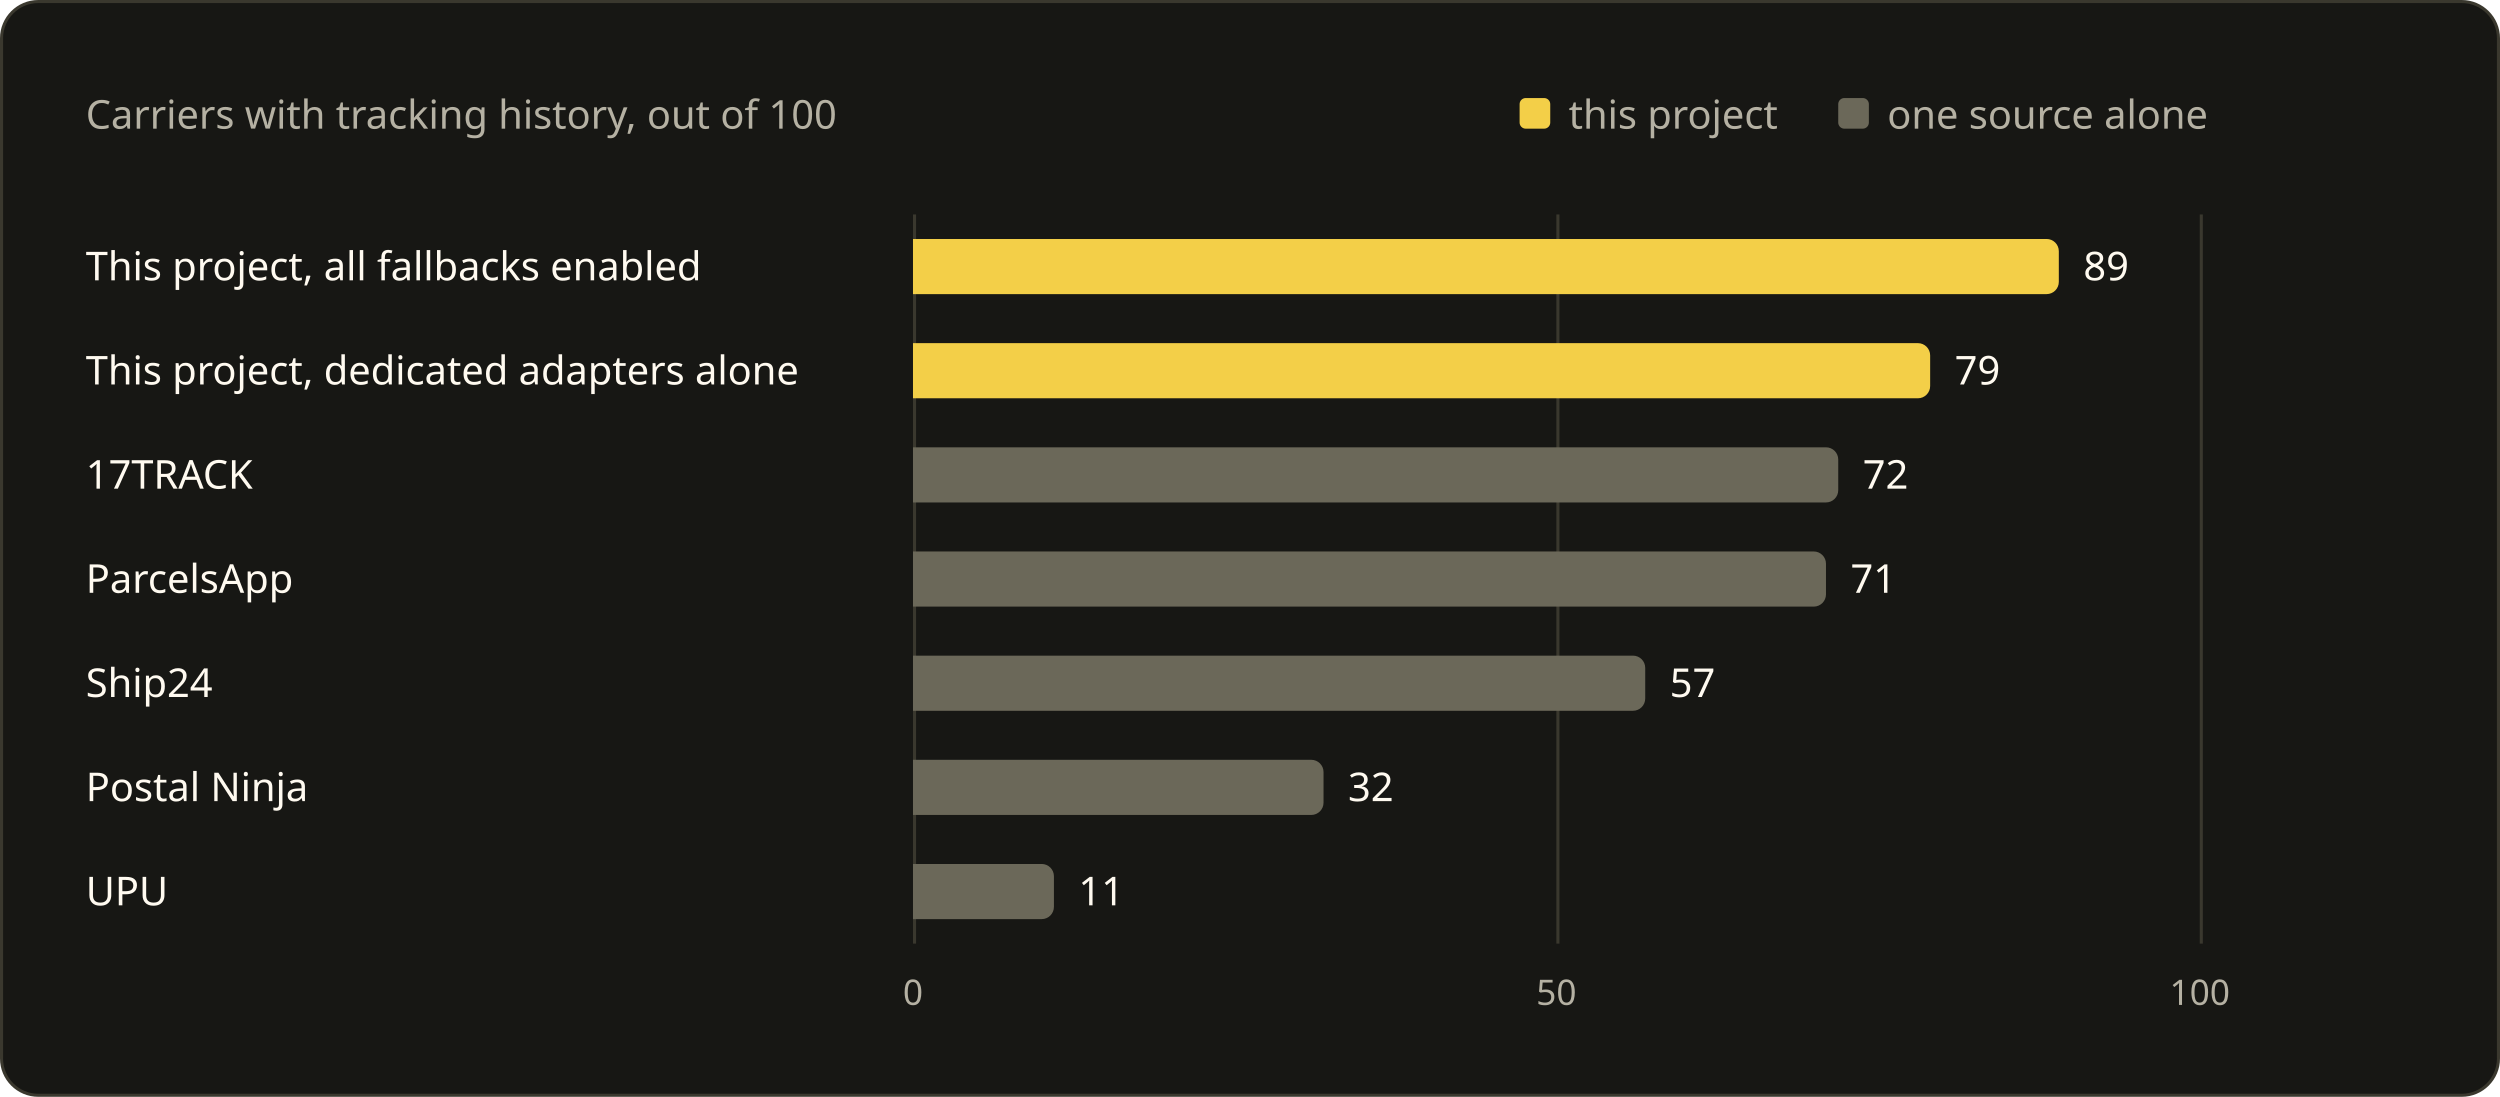
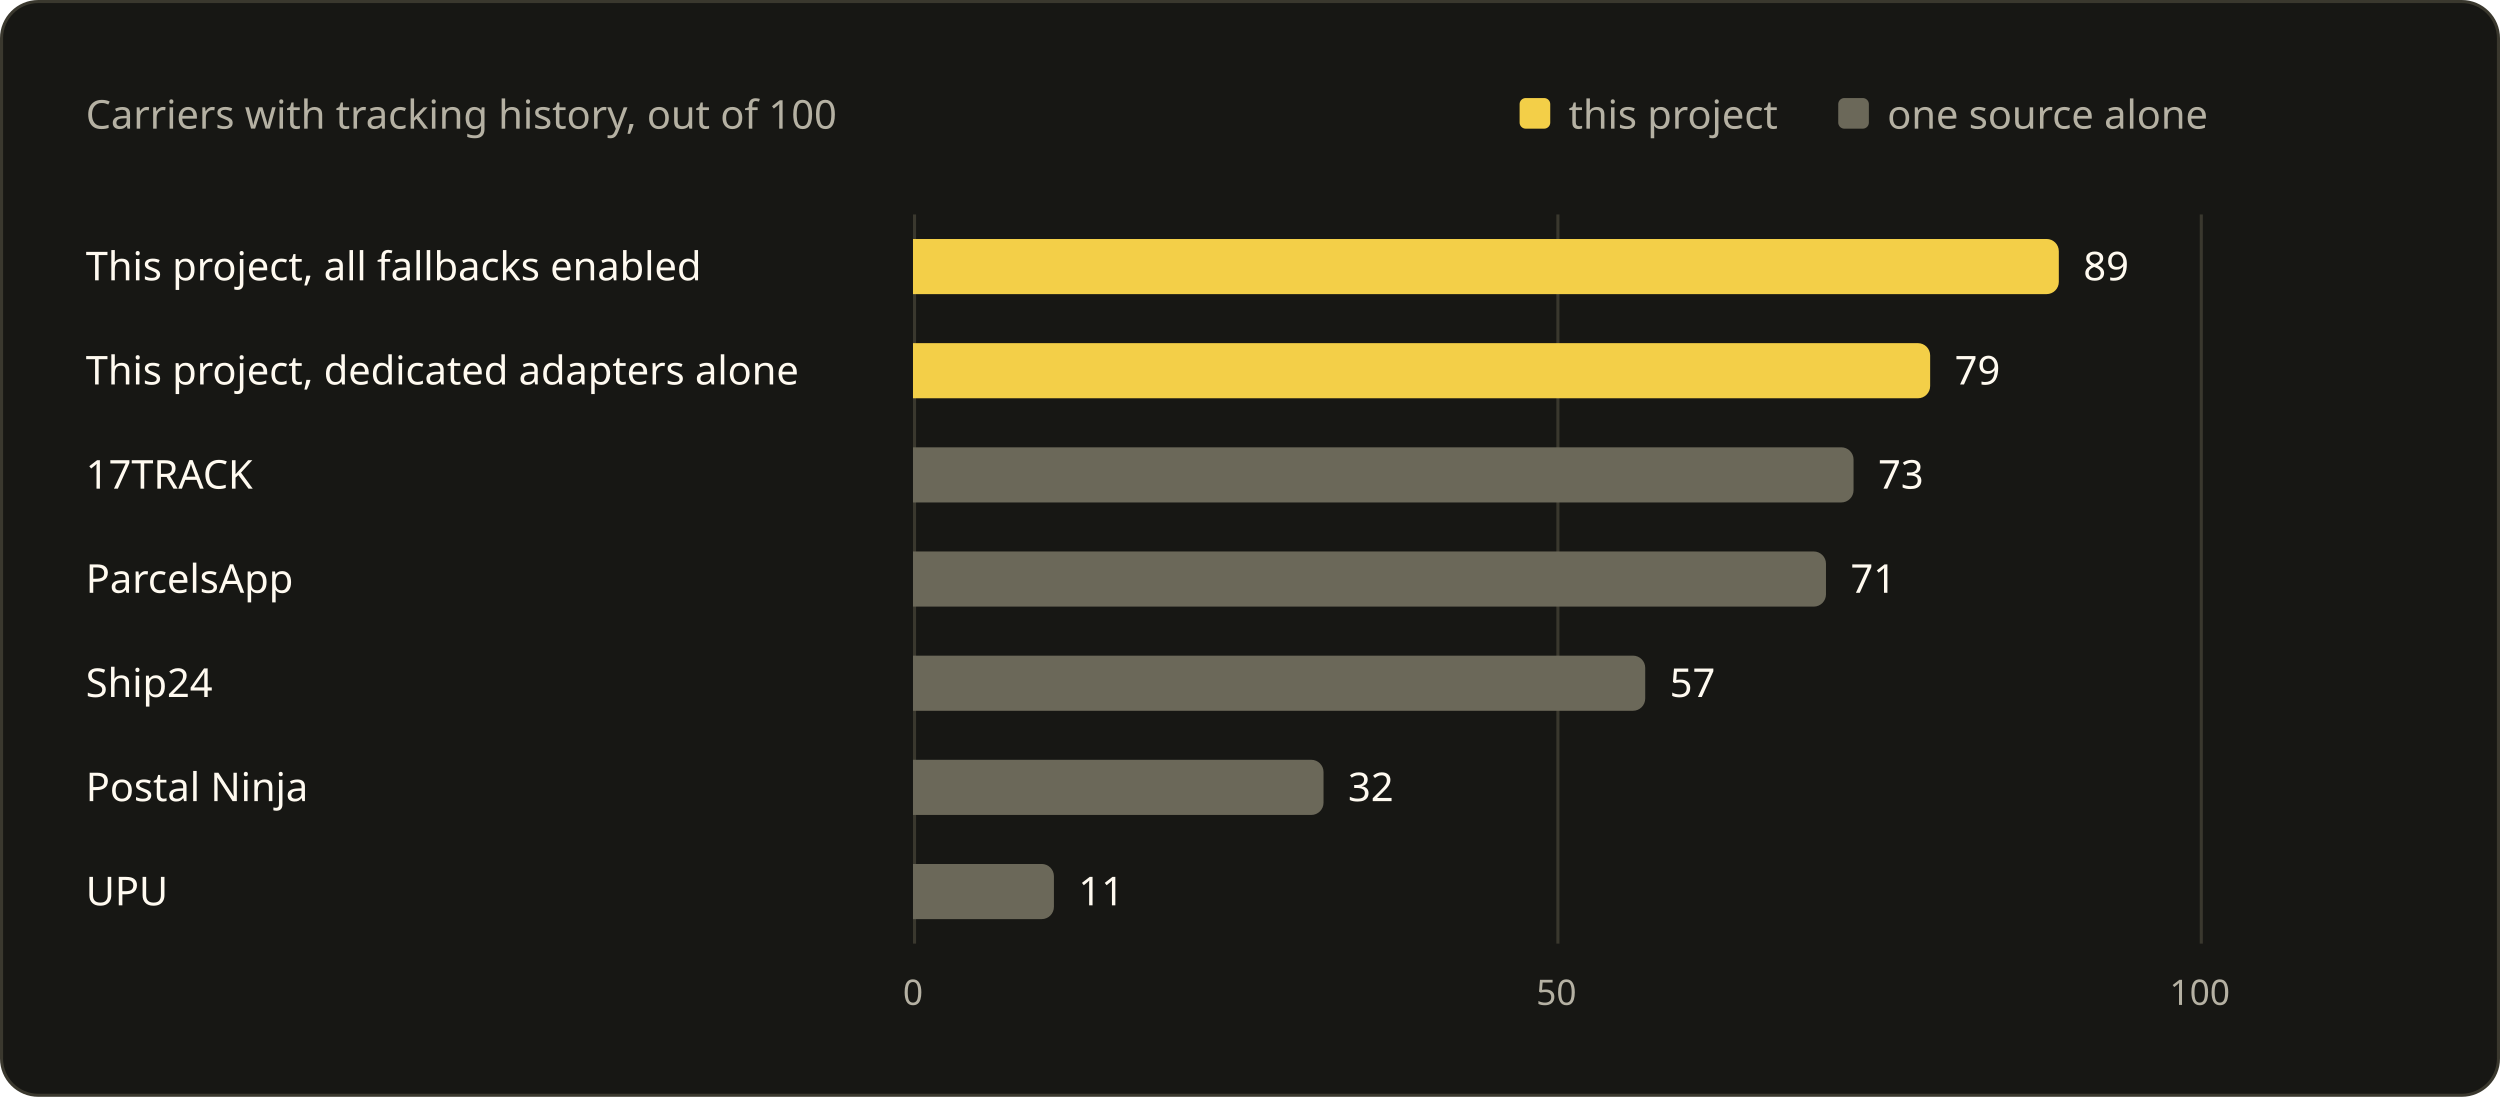
<svg xmlns="http://www.w3.org/2000/svg" viewBox="0 0 816 358" role="img" aria-label="Carriers with tracking history, by source">
  <style>text { font: 13px -apple-system, BlinkMacSystemFont, 'Segoe UI', 'Noto Sans', Helvetica, Arial, sans-serif; }</style>
  <rect x=".5" y=".5" width="815" height="357" rx="12" fill="#171714" stroke="#3a382e" />
  <g transform="translate(28 26)">
    <text x="0" y="16" fill="#b5b1a3">Carriers with tracking history, out of 100</text>
    <rect x="468" y="6" width="10" height="10" rx="2" fill="#f3cf48" />
    <text x="484" y="16" fill="#b5b1a3">this project</text>
    <rect x="572" y="6" width="10" height="10" rx="2" fill="#6b6859" />
    <text x="588" y="16" fill="#b5b1a3">one source alone</text>
    <path d="M270.5 44V282" stroke="#3a382e" />
    <path d="M480.5 44V282" stroke="#3a382e" />
    <path d="M690.5 44V282" stroke="#3a382e" />
    <text x="0" y="65.5" fill="#fffaf0" font-weight="600">This project, all fallbacks enabled</text>
    <path d="M270 52h370a4 4 0 0 1 4 4v10a4 4 0 0 1-4 4h-370z" fill="#f3cf48" />
    <text x="652" y="65.5" fill="#fffaf0" font-weight="600">89</text>
    <text x="0" y="99.5" fill="#fffaf0" font-weight="600">This project, dedicated adapters alone</text>
    <path d="M270 86h328a4 4 0 0 1 4 4v10a4 4 0 0 1-4 4h-328z" fill="#f3cf48" />
    <text x="610" y="99.5" fill="#fffaf0" font-weight="600">79</text>
    <text x="0" y="133.5" fill="#fffaf0">17TRACK</text>
-     <path d="M270 120h298a4 4 0 0 1 4 4v10a4 4 0 0 1-4 4h-298z" fill="#6b6859" />
-     <text x="580" y="133.5" fill="#fffaf0">72</text>
+     <path d="M270 120h303a4 4 0 0 1 4 4v10a4 4 0 0 1-4 4h-303z" fill="#6b6859" />
+     <text x="585" y="133.5" fill="#fffaf0">73</text>
    <text x="0" y="167.5" fill="#fffaf0">ParcelsApp</text>
    <path d="M270 154h294a4 4 0 0 1 4 4v10a4 4 0 0 1-4 4h-294z" fill="#6b6859" />
    <text x="576" y="167.5" fill="#fffaf0">71</text>
    <text x="0" y="201.5" fill="#fffaf0">Ship24</text>
    <path d="M270 188h235a4 4 0 0 1 4 4v10a4 4 0 0 1-4 4h-235z" fill="#6b6859" />
    <text x="517" y="201.5" fill="#fffaf0">57</text>
    <text x="0" y="235.5" fill="#fffaf0">Postal Ninja</text>
    <path d="M270 222h130a4 4 0 0 1 4 4v10a4 4 0 0 1-4 4h-130z" fill="#6b6859" />
    <text x="412" y="235.5" fill="#fffaf0">32</text>
    <text x="0" y="269.5" fill="#fffaf0">UPU</text>
    <path d="M270 256h42a4 4 0 0 1 4 4v10a4 4 0 0 1-4 4h-42z" fill="#6b6859" />
    <text x="324" y="269.5" fill="#fffaf0">11</text>
    <text x="270" y="302" fill="#b5b1a3" text-anchor="middle" style="font-size: 11.5px">0</text>
    <text x="480" y="302" fill="#b5b1a3" text-anchor="middle" style="font-size: 11.5px">50</text>
    <text x="690" y="302" fill="#b5b1a3" text-anchor="middle" style="font-size: 11.5px">100</text>
  </g>
</svg>
